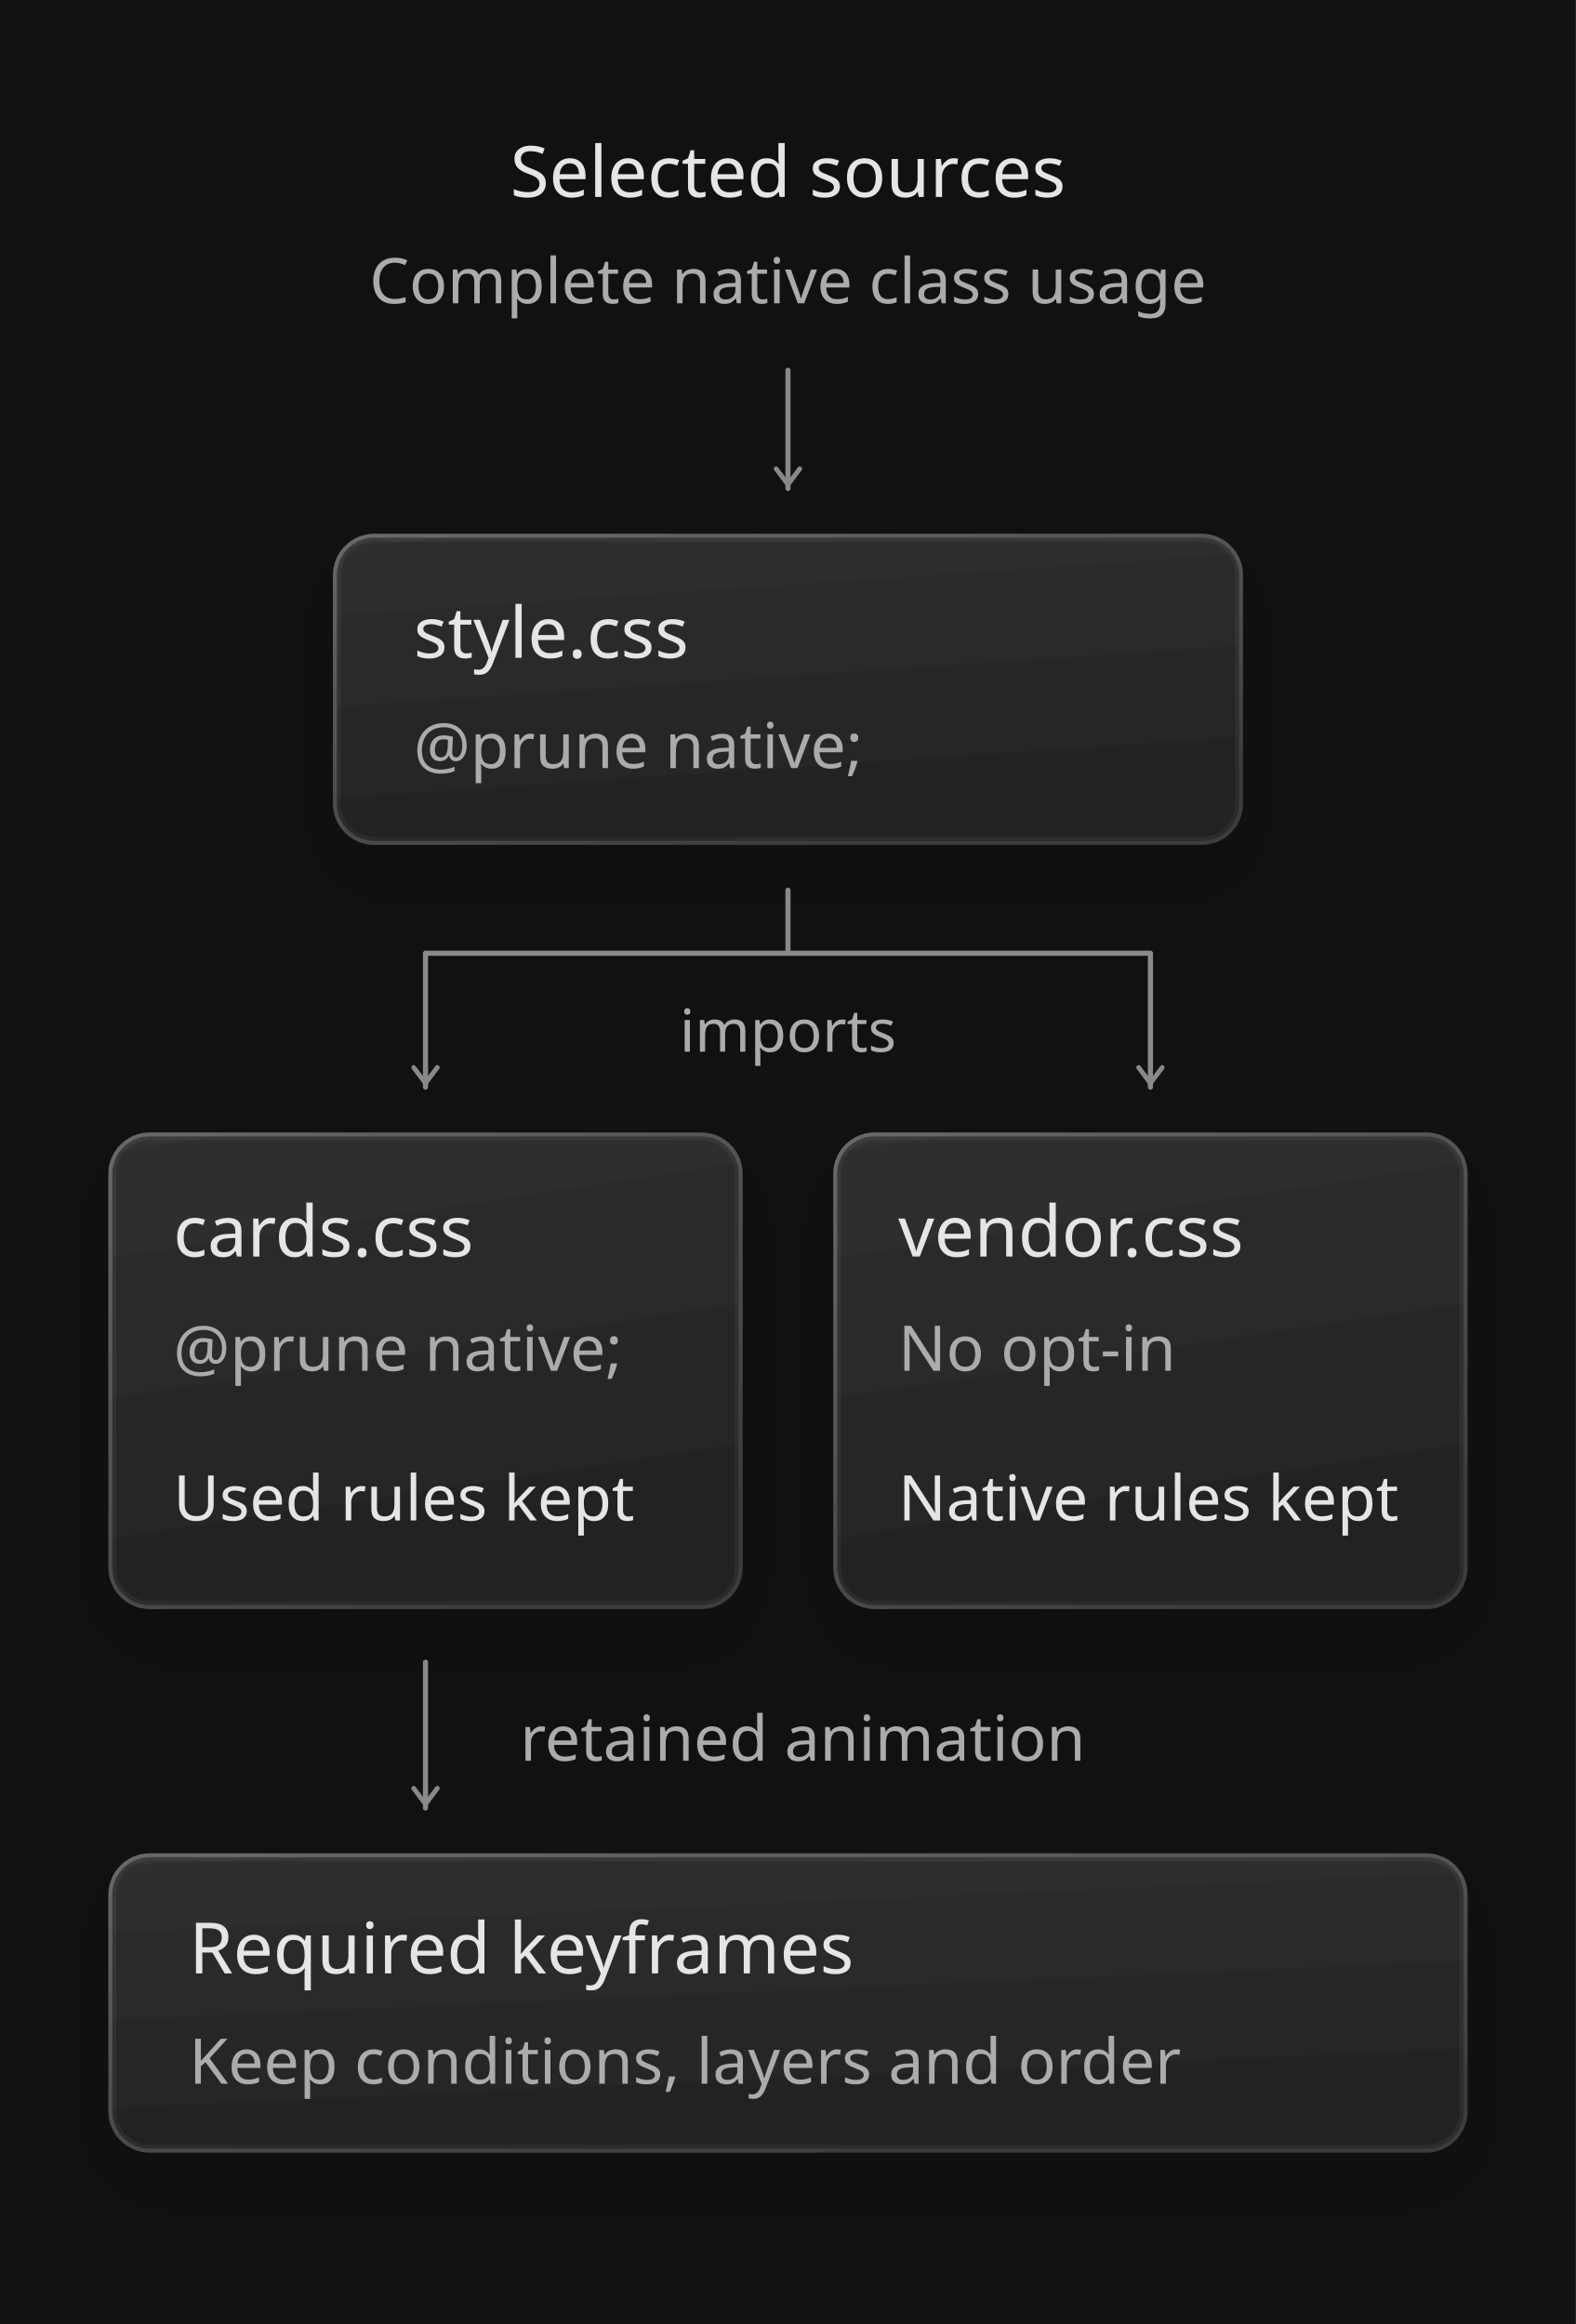
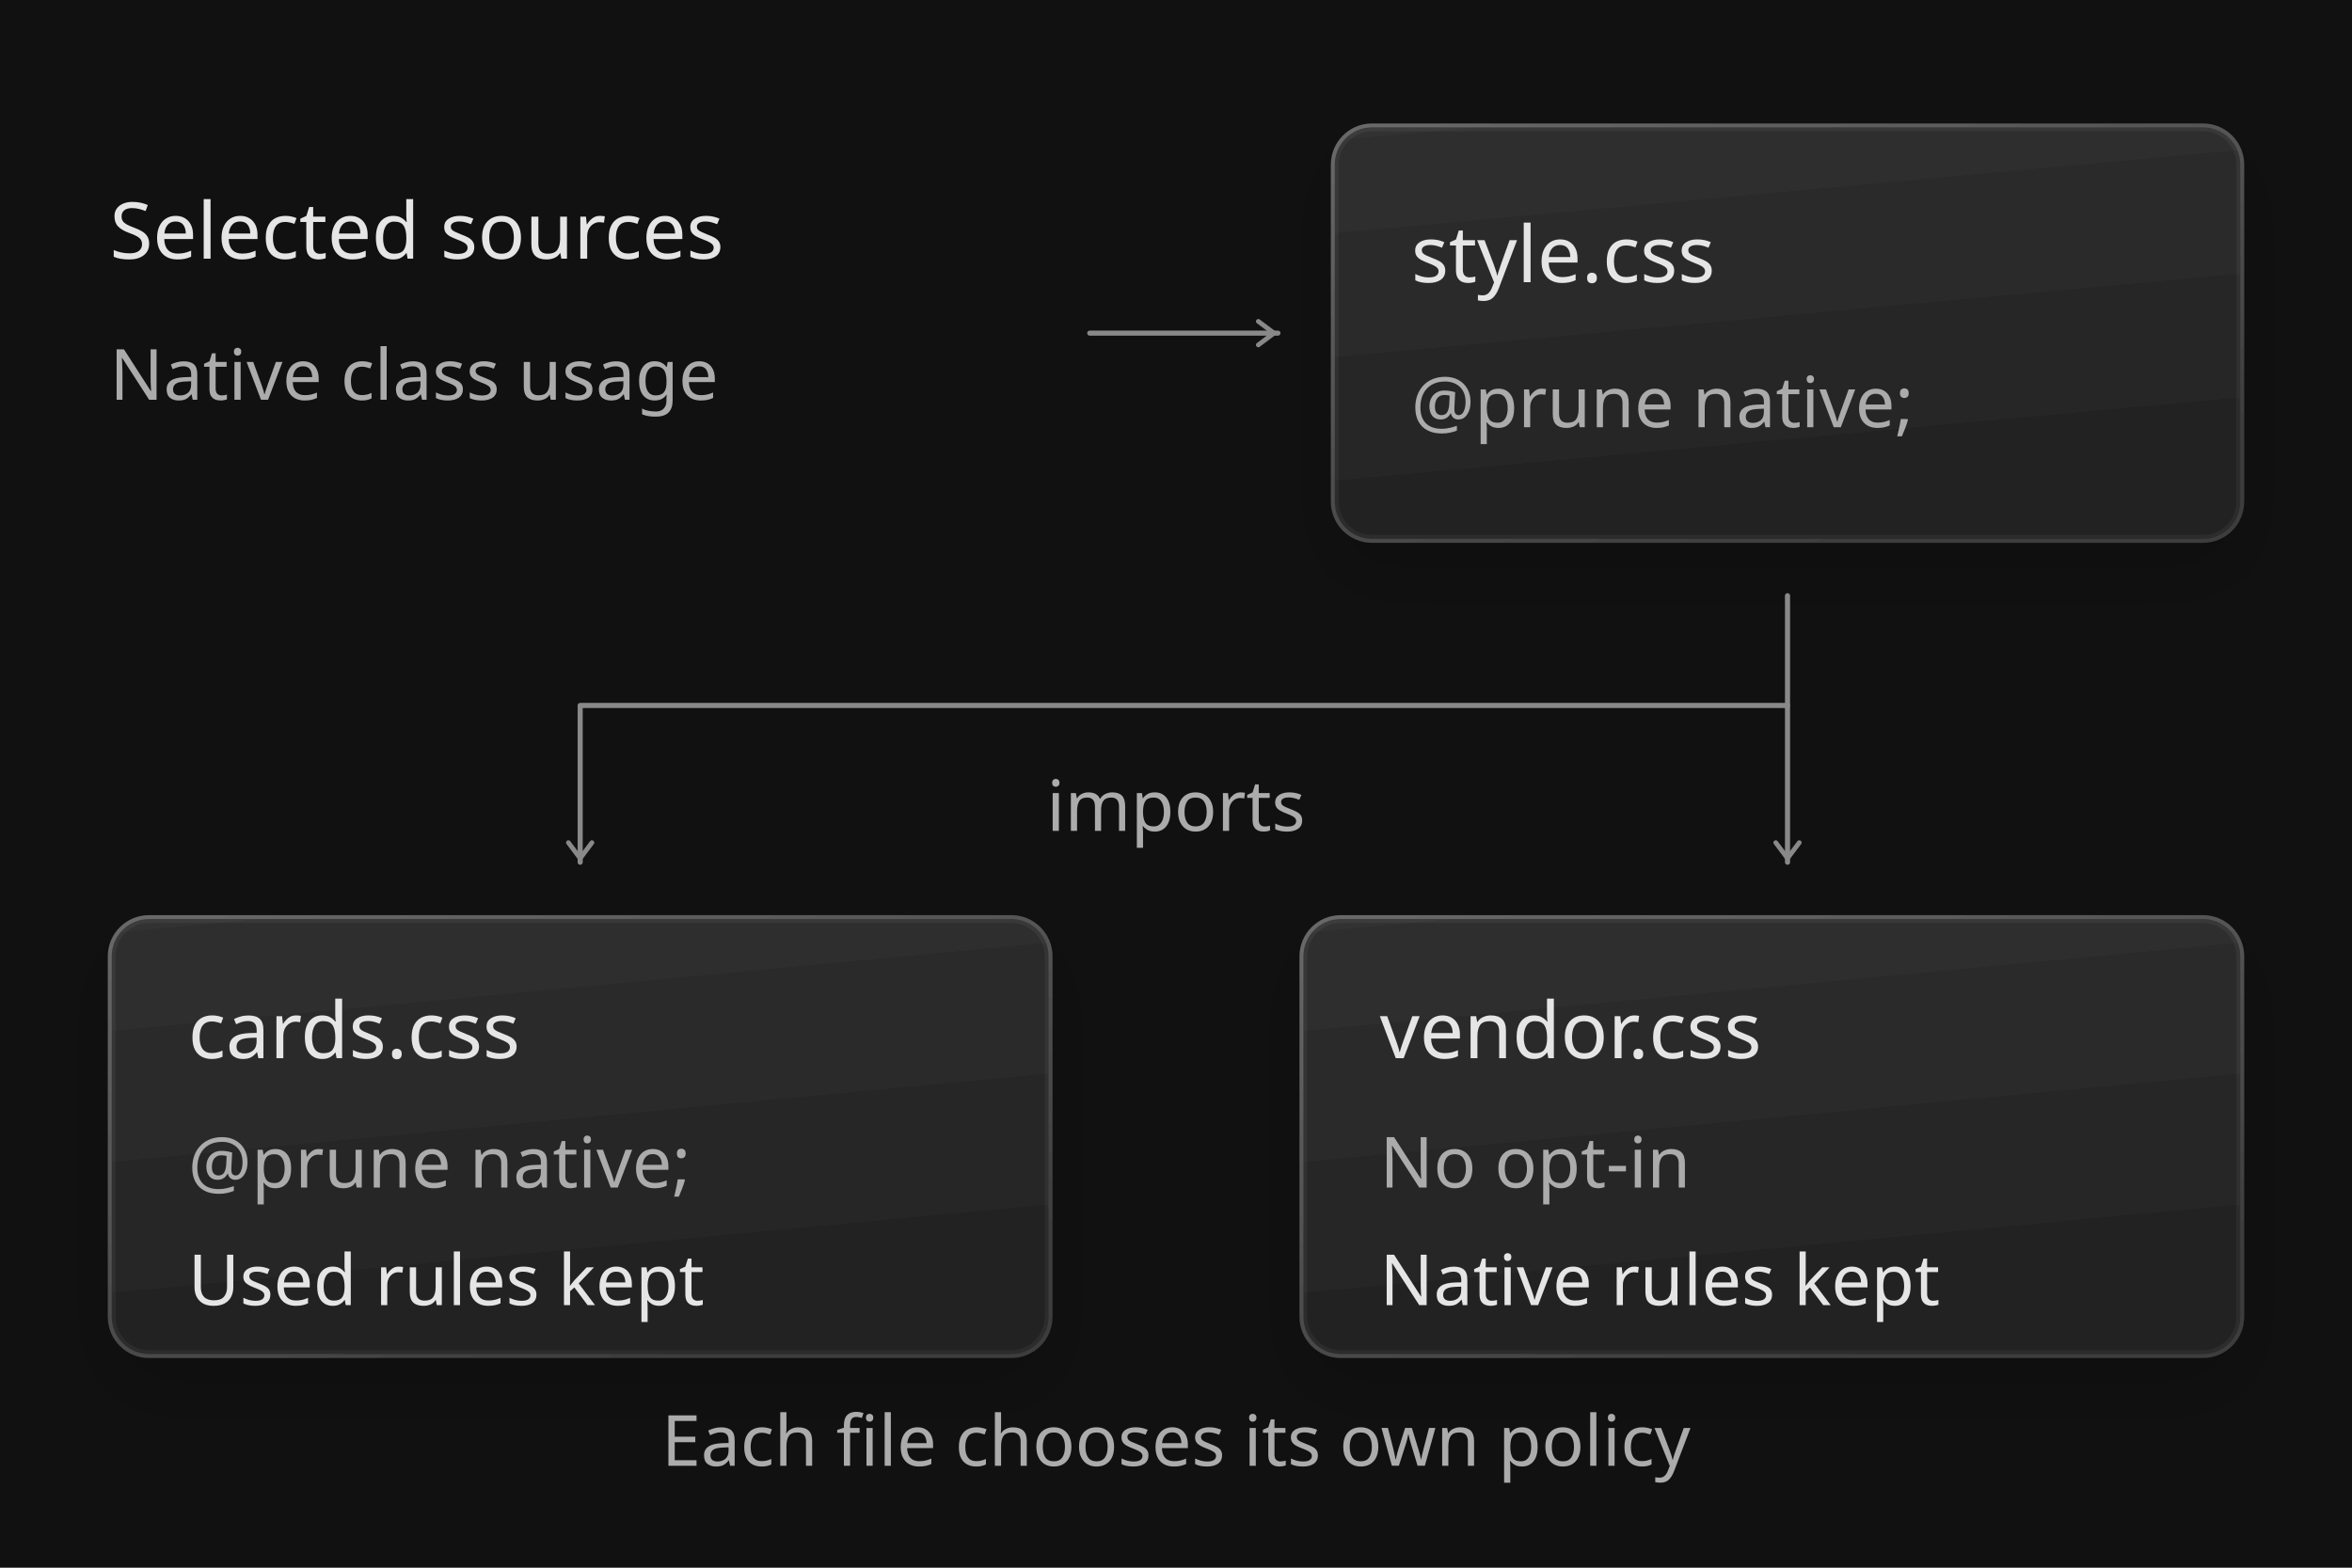
- <svg xmlns="http://www.w3.org/2000/svg" width="400" height="590" viewBox="0 0 400 590" role="img" aria-labelledby="title description" font-family="Geist, sans-serif">
+ <svg xmlns="http://www.w3.org/2000/svg" width="600" height="400" viewBox="0 0 600 400" role="img" aria-labelledby="title description" font-family="Geist, sans-serif">
  <defs>
    <linearGradient id="surface" x2=".2" y2="1">
      <stop stop-color="#303030" />
      <stop offset="1" stop-color="#222222" />
    </linearGradient>
    <linearGradient id="edge" x2=".65" y2="1">
      <stop stop-color="#696969" />
      <stop offset="1" stop-color="#3c3c3c" />
    </linearGradient>
    <filter id="shadow" x="-40%" y="-40%" width="180%" height="200%" color-interpolation-filters="sRGB">
      <feDropShadow dx="0" dy="1" stdDeviation="1" flood-color="#000000" flood-opacity=".14" />
      <feDropShadow dx="0" dy="8" stdDeviation="9" flood-color="#000000" flood-opacity=".16" />
    </filter>
    <marker id="arrow" viewBox="0 0 8 8" markerWidth="8" markerHeight="8" refX="7" refY="4" orient="auto" markerUnits="userSpaceOnUse">
      <path d="M2 1l4 3-4 3" fill="none" stroke="#898989" stroke-width="1.2" stroke-linecap="round" stroke-linejoin="round" />
    </marker>
  </defs>
-   <rect x="0" y="0" width="400" height="590" rx="0" fill="#111111" />
+   <rect x="0" y="0" width="600" height="400" rx="0" fill="#111111" />
  <g transform="translate(20 20)">
-     <text x="180" y="30" font-size="18" font-weight="500" fill="#e5e5e5" text-anchor="middle">Selected sources</text>
-     <text x="180" y="57" font-size="16" font-weight="400" fill="#ababab" text-anchor="middle">Complete native class usage</text>
-     <path d="M180 74V104" fill="none" stroke="#898989" stroke-width="1.3" stroke-linecap="round" stroke-linejoin="round" marker-end="url(#arrow)" />
-     <rect x="65" y="116" width="230" height="78" rx="10" fill="url(#surface)" stroke="url(#edge)" filter="url(#shadow)" />
-     <rect x="66" y="117" width="228" height="76" rx="9" fill="none" stroke="#ffffff" stroke-opacity=".05" />
-     <text x="85" y="147" font-size="18" font-weight="500" fill="#e5e5e5">style.css</text>
-     <text x="85" y="175" font-size="16" font-weight="400" fill="#ababab">@prune native;</text>
-     <path d="M180 206V222M180 222H88V256" fill="none" stroke="#898989" stroke-width="1.3" stroke-linecap="round" stroke-linejoin="round" marker-end="url(#arrow)" />
-     <path d="M180 222H272V256" fill="none" stroke="#898989" stroke-width="1.3" stroke-linecap="round" stroke-linejoin="round" marker-end="url(#arrow)" />
-     <text x="180" y="247" font-size="15" font-weight="400" fill="#ababab" text-anchor="middle">imports</text>
-     <rect x="8" y="268" width="160" height="120" rx="10" fill="url(#surface)" stroke="url(#edge)" filter="url(#shadow)" />
-     <rect x="9" y="269" width="158" height="118" rx="9" fill="none" stroke="#ffffff" stroke-opacity=".05" />
-     <text x="24" y="299" font-size="18" font-weight="500" fill="#e5e5e5">cards.css</text>
-     <text x="24" y="328" font-size="16" font-weight="400" fill="#ababab">@prune native;</text>
-     <text x="24" y="366" font-size="16" font-weight="400" fill="#e5e5e5">Used rules kept</text>
-     <rect x="192" y="268" width="160" height="120" rx="10" fill="url(#surface)" stroke="url(#edge)" filter="url(#shadow)" />
-     <rect x="193" y="269" width="158" height="118" rx="9" fill="none" stroke="#ffffff" stroke-opacity=".05" />
-     <text x="208" y="299" font-size="18" font-weight="500" fill="#e5e5e5">vendor.css</text>
-     <text x="208" y="328" font-size="16" font-weight="400" fill="#ababab">No opt-in</text>
-     <text x="208" y="366" font-size="16" font-weight="400" fill="#e5e5e5">Native rules kept</text>
-     <path d="M88 402V439" fill="none" stroke="#898989" stroke-width="1.3" stroke-linecap="round" stroke-linejoin="round" marker-end="url(#arrow)" />
-     <text x="112" y="427" font-size="16" font-weight="400" fill="#ababab">retained animation</text>
-     <rect x="8" y="451" width="344" height="75" rx="10" fill="url(#surface)" stroke="url(#edge)" filter="url(#shadow)" />
-     <rect x="9" y="452" width="342" height="73" rx="9" fill="none" stroke="#ffffff" stroke-opacity=".05" />
-     <text x="28" y="481" font-size="18" font-weight="500" fill="#e5e5e5">Required keyframes</text>
-     <text x="28" y="509" font-size="16" font-weight="400" fill="#ababab">Keep conditions, layers and order</text>
+     <text x="8" y="46" font-size="20" font-weight="500" fill="#e5e5e5">Selected sources</text>
+     <text x="8" y="82" font-size="18" font-weight="400" fill="#ababab">Native class usage</text>
+     <path d="M258 65H306" fill="none" stroke="#898989" stroke-width="1.3" stroke-linecap="round" stroke-linejoin="round" marker-end="url(#arrow)" />
+     <rect x="320" y="12" width="232" height="106" rx="10" fill="url(#surface)" stroke="url(#edge)" filter="url(#shadow)" />
+     <rect x="321" y="13" width="230" height="104" rx="9" fill="none" stroke="#ffffff" stroke-opacity=".05" />
+     <text x="340" y="52" font-size="20" font-weight="500" fill="#e5e5e5">style.css</text>
+     <text x="340" y="89" font-size="18" font-weight="400" fill="#ababab">@prune native;</text>
+     <path d="M436 132V160H128V200" fill="none" stroke="#898989" stroke-width="1.3" stroke-linecap="round" stroke-linejoin="round" marker-end="url(#arrow)" />
+     <path d="M436 160V200" fill="none" stroke="#898989" stroke-width="1.3" stroke-linecap="round" stroke-linejoin="round" marker-end="url(#arrow)" />
+     <text x="280" y="192" font-size="18" font-weight="400" fill="#ababab" text-anchor="middle">imports</text>
+     <rect x="8" y="214" width="240" height="112" rx="10" fill="url(#surface)" stroke="url(#edge)" filter="url(#shadow)" />
+     <rect x="9" y="215" width="238" height="110" rx="9" fill="none" stroke="#ffffff" stroke-opacity=".05" />
+     <text x="28" y="250" font-size="20" font-weight="500" fill="#e5e5e5">cards.css</text>
+     <text x="28" y="283" font-size="18" font-weight="400" fill="#ababab">@prune native;</text>
+     <text x="28" y="313" font-size="18" font-weight="400" fill="#e5e5e5">Used rules kept</text>
+     <rect x="312" y="214" width="240" height="112" rx="10" fill="url(#surface)" stroke="url(#edge)" filter="url(#shadow)" />
+     <rect x="313" y="215" width="238" height="110" rx="9" fill="none" stroke="#ffffff" stroke-opacity=".05" />
+     <text x="332" y="250" font-size="20" font-weight="500" fill="#e5e5e5">vendor.css</text>
+     <text x="332" y="283" font-size="18" font-weight="400" fill="#ababab">No opt-in</text>
+     <text x="332" y="313" font-size="18" font-weight="400" fill="#e5e5e5">Native rules kept</text>
+     <text x="280" y="354" font-size="18" font-weight="400" fill="#ababab" text-anchor="middle">Each file chooses its own policy</text>
  </g>
</svg>
